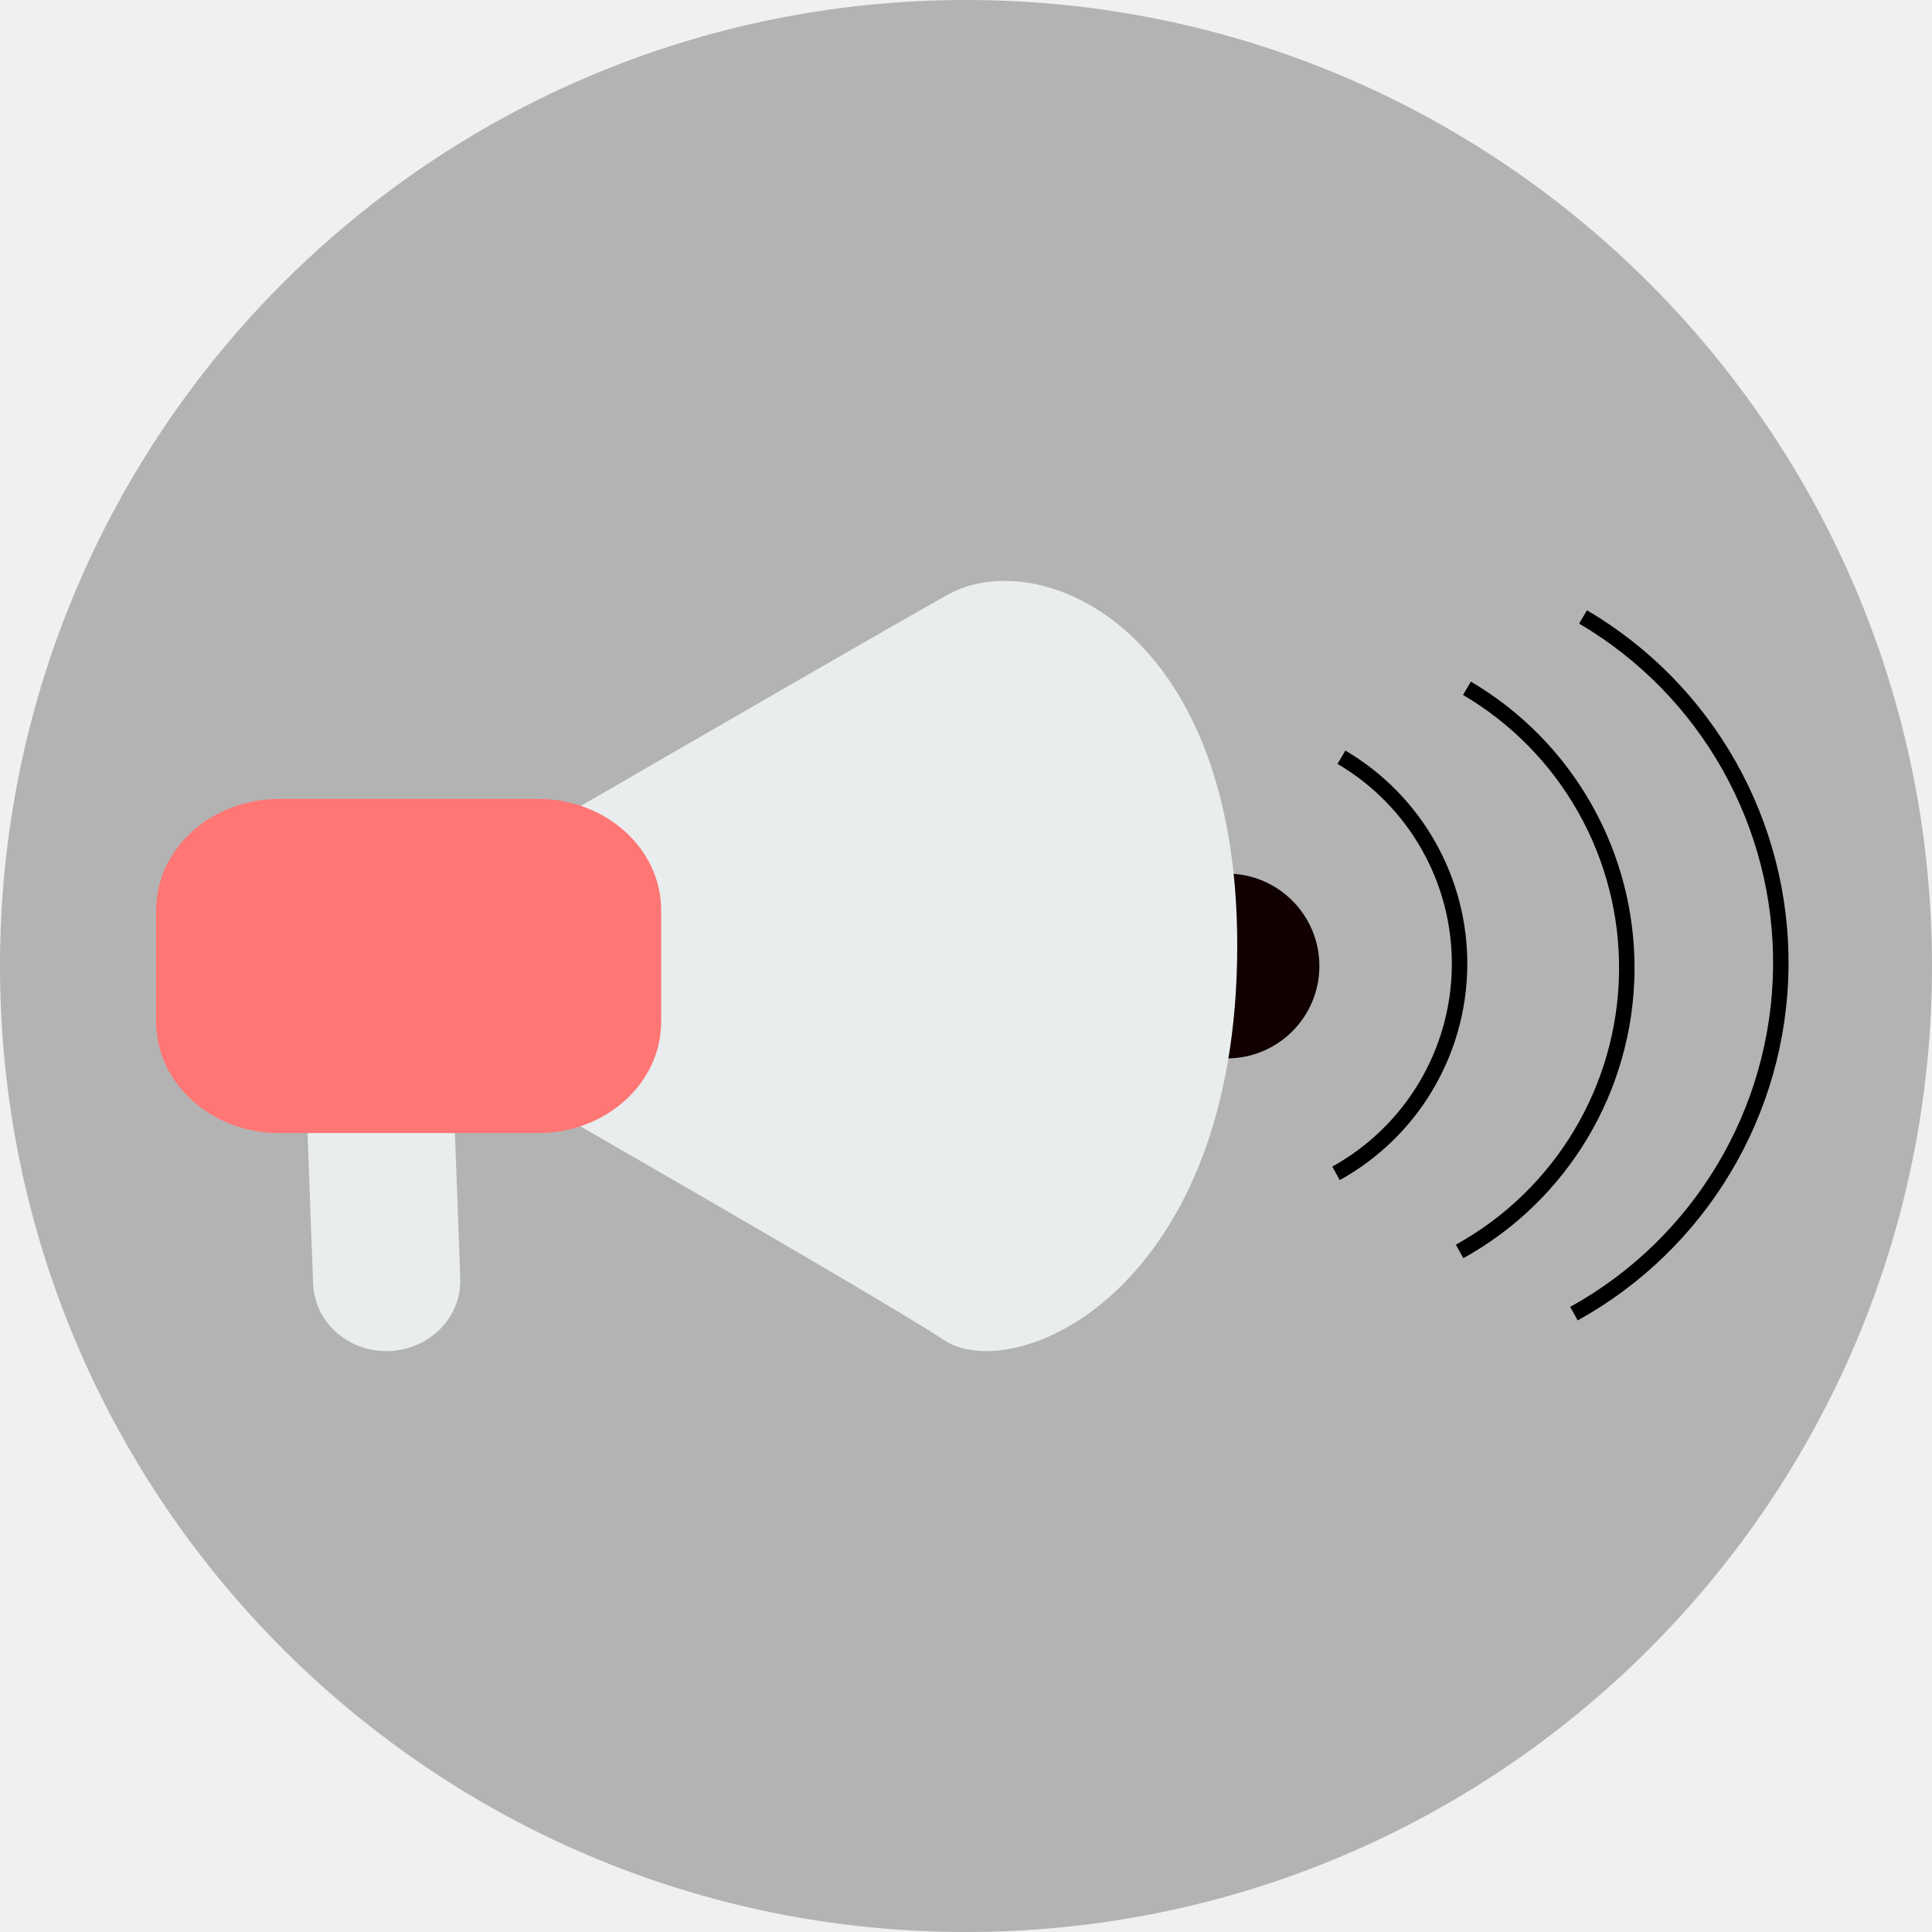
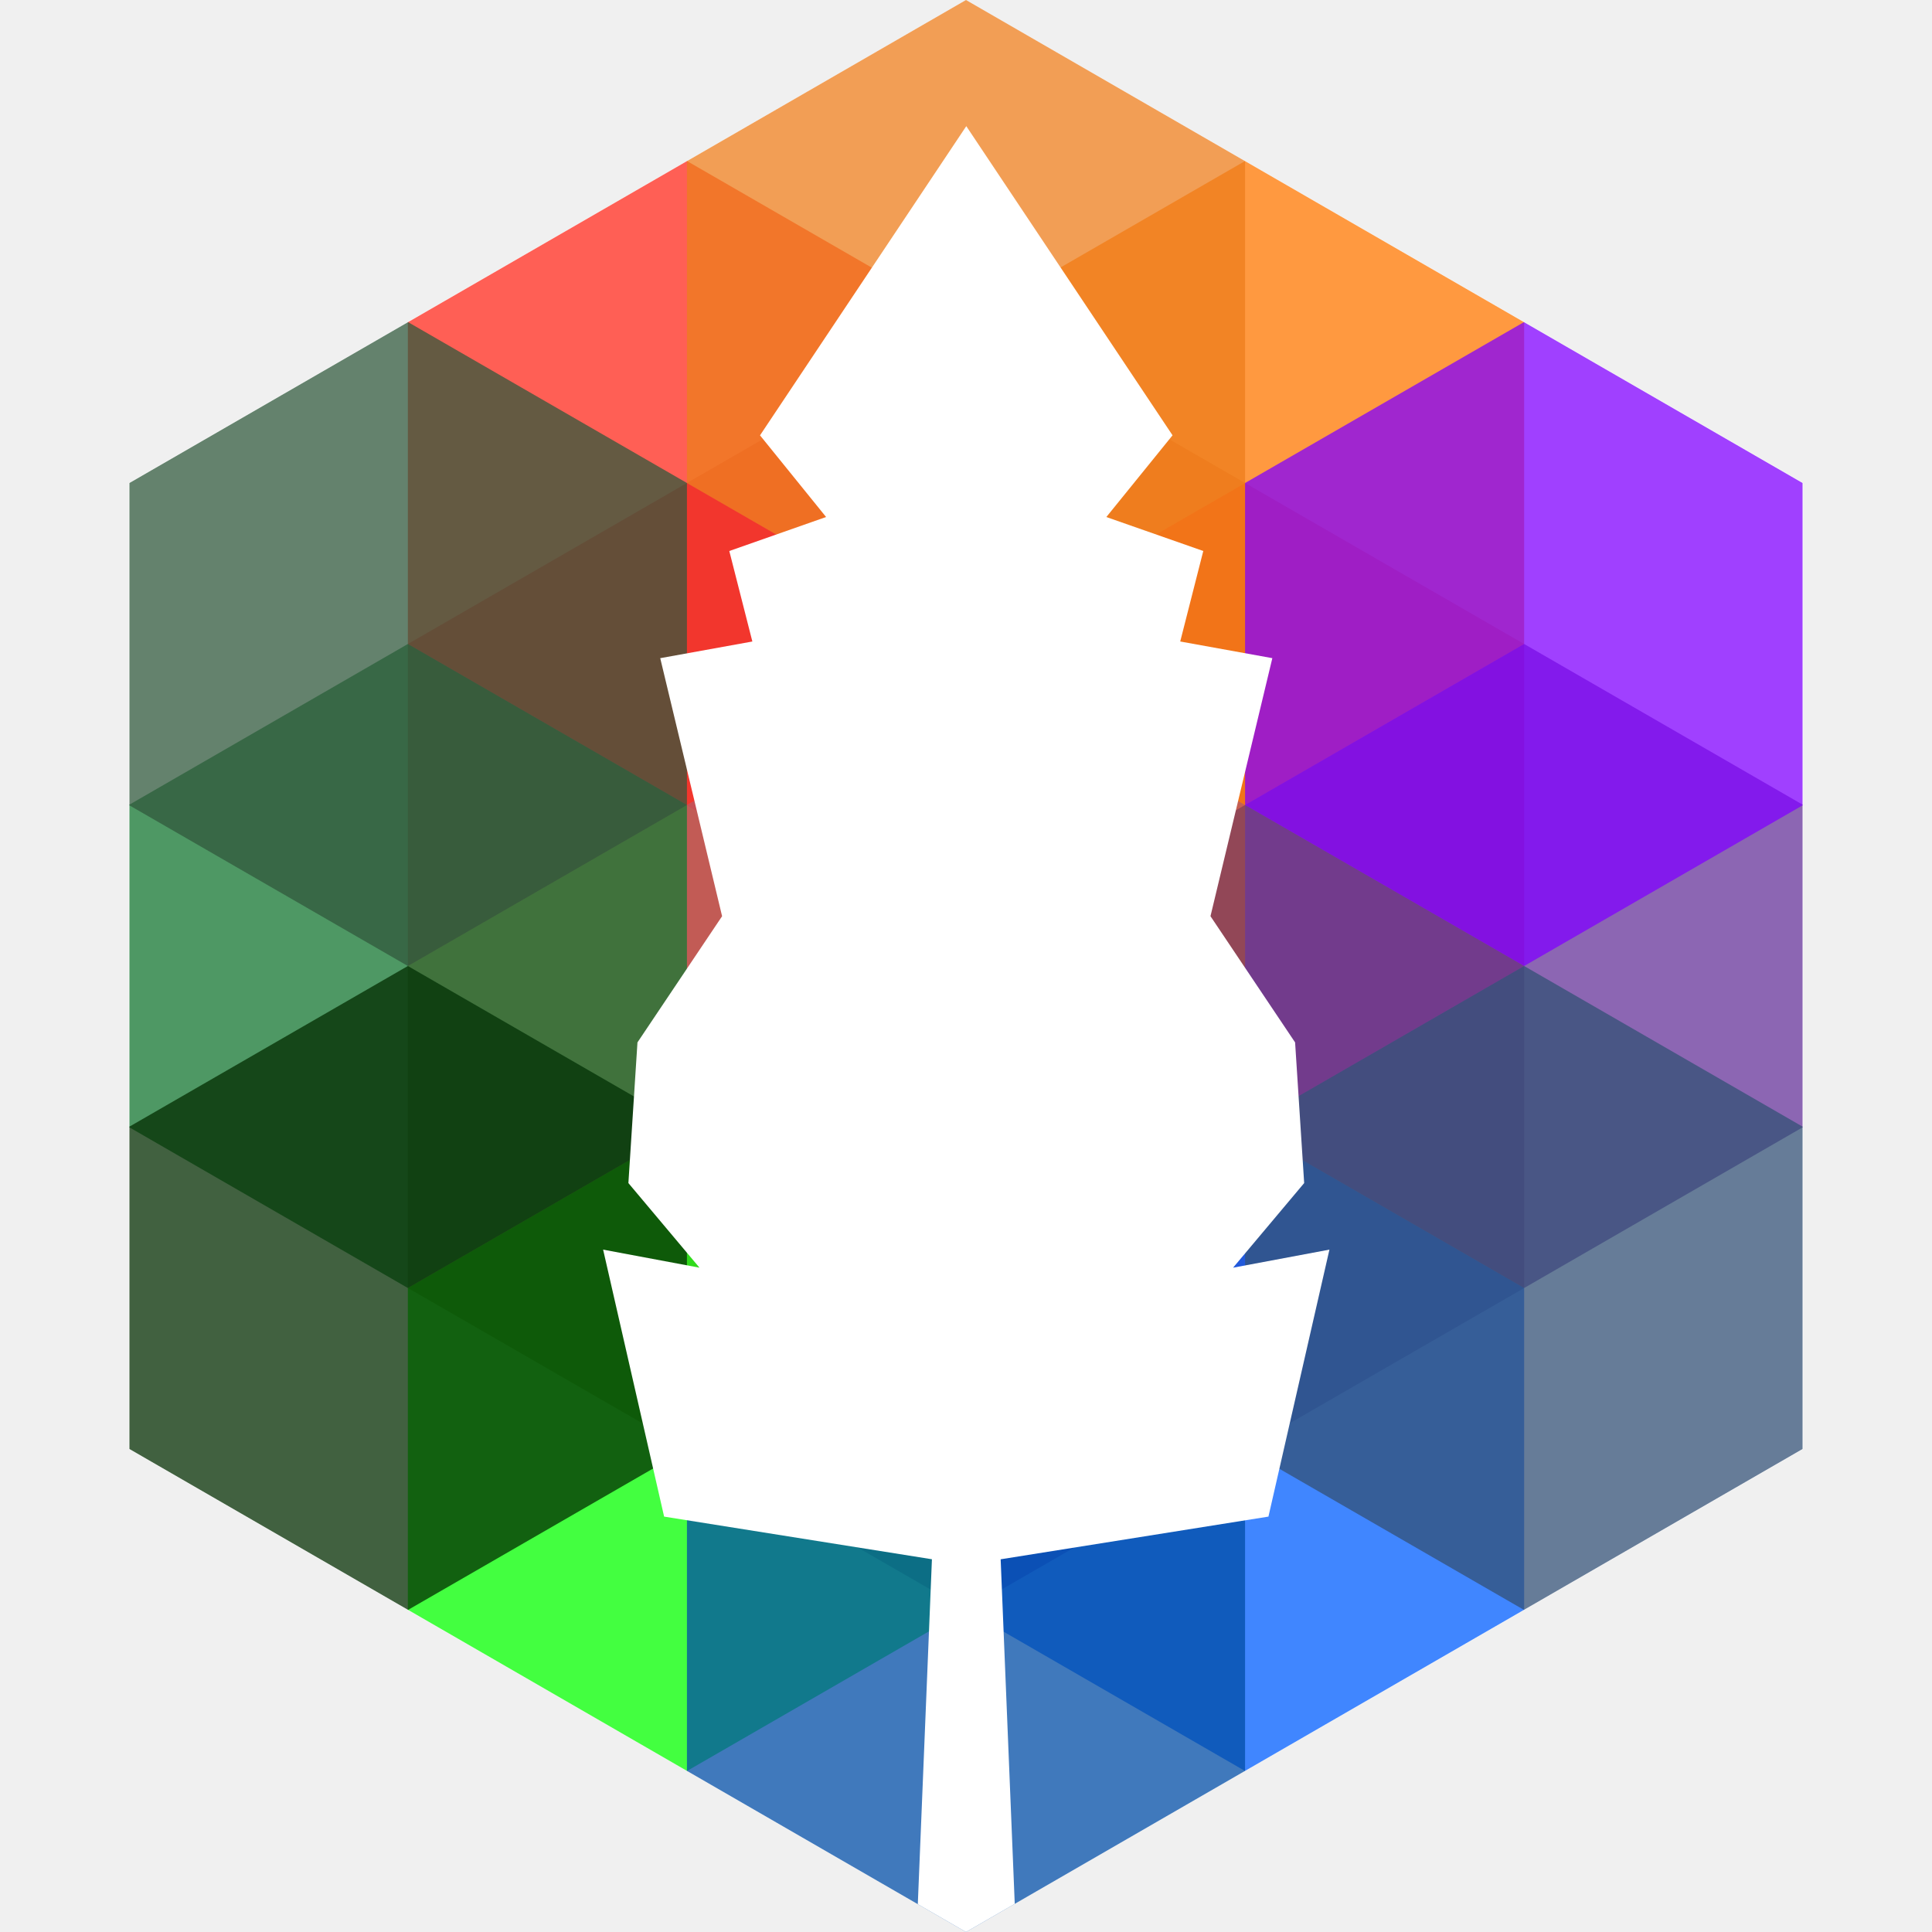
- <svg xmlns="http://www.w3.org/2000/svg" version="1.1" x="0" y="0" width="250" height="250" viewBox="0, 0, 250, 250">
-   <g id="Layer_1">
-     <path d="M125,250 C55.964,250 0,194.036 -0,125 C-0,55.964 55.964,0 125,-0 C194.036,-0 250,55.964 250,125 C250,194.036 194.036,250 125,250 z" fill="#000100" fill-opacity="0.254" />
-     <g>
-       <path d="M158.773,136.956 C152.17,136.956 146.817,131.603 146.817,125 C146.817,118.397 152.17,113.044 158.773,113.044 C165.376,113.044 170.729,118.397 170.729,125 C170.729,131.603 165.376,136.956 158.773,136.956 z" fill="#110000" />
-       <path d="M122.056,173.355 C113.04,167.281 39.169,125.144 39.169,125.144 C39.169,125.144 110.892,83.509 122.673,76.934 C134.453,70.359 160.941,81.263 160.078,124.378 C159.216,167.492 131.072,179.429 122.056,173.355 z" fill="#E9EDEE" />
-       <path d="M48.361,120.396 L48.361,120.396 C53.62,120.202 58.033,124.106 58.218,129.116 L59.559,165.403 C59.744,170.413 55.631,174.632 50.373,174.826 L50.373,174.826 C45.114,175.021 40.701,171.117 40.516,166.107 L39.175,129.82 C38.99,124.81 43.103,120.591 48.361,120.396 z" fill="#E9EDEE" />
-       <path d="M36.139,103.379 L69.613,103.379 C78.417,103.379 85.553,109.832 85.553,117.793 L85.553,132.207 C85.553,140.168 78.417,146.621 69.613,146.621 L36.139,146.621 C27.336,146.621 20.199,140.168 20.199,132.207 L20.199,117.793 C20.199,109.832 27.336,103.379 36.139,103.379 z" fill="#FF7674" />
+ <svg xmlns="http://www.w3.org/2000/svg" width="100%" height="100%" viewBox="0 0 1800 1800" version="1.1" xml:space="preserve">
+   <style>
+     g polygon {
+       fill-opacity: 0.75;
+     }
+     </style>
+   <polygon points="900,0 1680,450 1680,1350 900,1800 120,1350 120,450" style="fill:white;" />
+   <clipPath id="_clip1">
+     <path d="M900,0L1679.42,450L1679.42,1350L900,1800L120.577,1350L120.577,450L900,0Z" />
+   </clipPath>
+   <g clip-path="url(#_clip1)">
+     <polygon id="poly-18" points="900,600 1160,750 1160,1050 900,1200 640,1050 640,750" style="fill:#99001a;">
+       <animate attributeName="fill" values="#99001a; #137630; #137630; #335175; #99001a" repeatCount="indefinite" begin="4s" dur="16s" />
+     </polygon>
+     <polygon id="poly-15" points="640,450 900,600 900,900 640,1050 380,900 380,600" style="fill:#ff002b;">
+       <animate attributeName="fill" values="#ff002b; #ed7e1d; #774666; #1c2d4a; #ff002b" repeatCount="indefinite" begin="3s" dur="13s" />
+     </polygon>
+     <polygon id="poly-16" points="1160,450 1420,600 1420,900 1160,1050 900,900 900,600" style="fill:#f35221;">
+       <animate attributeName="fill" values="#f35221; #022d01; #639; #137630; #f35221" repeatCount="indefinite" begin="3s" dur="15s" />
+     </polygon>
+     <polygon id="poly-17" points="900,900 1160,1050 1160,1350 900,1500 640,1350 640,1050" style="fill:#9c2172;">
+       <animate attributeName="fill" values="#9c2172; #31583c; #335175; #ed7e1d; #9c2172" repeatCount="indefinite" begin="1s" dur="12s" />
+     </polygon>
+     <polygon id="poly-12" points="900,300 1160,450 1160,750 900,900 640,750 640,450" style="fill:#bb6660;">
+       <animate attributeName="fill" values="#bb6660; #022d01; #9c2172; #1c2d4a; #bb6660" repeatCount="indefinite" begin="2s" dur="12s" />
+     </polygon>
+     <polygon id="poly-13" points="640,750 900,900 900,1200 640,1350 380,1200 380,900" style="fill:#b47460;">
+       <animate attributeName="fill" values="#b47460; #774666; #137630; #014da6; #b47460" repeatCount="indefinite" begin="4s" dur="11s" />
+     </polygon>
+     <polygon id="poly-14" points="1160,750 1420,900 1420,1200 1160,1350 900,1200 900,900" style="fill:#774666;">
+       <animate attributeName="fill" values="#774666; #774666; #31583c; #014da6; #774666" repeatCount="indefinite" begin="1s" dur="16s" />
+     </polygon>
+     <polygon id="poly-6" points="1160,150 1420,300 1420,600 1160,750 900,600 900,300" style="fill:#f70;">
+       <animate attributeName="fill" values="#f70; #639; #ed7e1d; #1c2d4a; #f70" repeatCount="indefinite" begin="3s" dur="10s" />
+     </polygon>
+     <polygon id="poly-7" points="640,150 900,300 900,600 640,750 380,600 380,300" style="fill:#ff2a1c;">
+       <animate attributeName="fill" values="#ff2a1c; #137630; #ed7e1d; #1c2d4a; #ff2a1c" repeatCount="indefinite" begin="2s" dur="13s" />
+     </polygon>
+     <polygon id="poly-8" points="380,600 640,750 640,1050 380,1200 120,1050 120,750" style="fill:#137630;">
+       <animate attributeName="fill" values="#137630; #ed7e1d; #1c2d4a; #022d01; #137630" repeatCount="indefinite" begin="3s" dur="14s" />
+     </polygon>
+     <polygon id="poly-9" points="1420,600 1680,750 1680,1050 1420,1200 1160,1050 1160,750" style="fill:#639;">
+       <animate attributeName="fill" values="#639; #335175; #014da6; #022d01; #639" repeatCount="indefinite" begin="2s" dur="10s" />
+     </polygon>
+     <polygon id="poly-10" points="640,1050 900,1200 900,1500 640,1650 380,1500 380,1200" style="fill:#04ff00;">
+       <animate attributeName="fill" values="#04ff00; #ed7e1d; #639; #022d01; #04ff00" repeatCount="indefinite" begin="1s" dur="10s" />
+     </polygon>
+     <polygon id="poly-11" points="1160,1050 1420,1200 1420,1500 1160,1650 900,1500 900,1200" style="fill:#005eff;">
+       <animate attributeName="fill" values="#005eff; #014da6; #022d01; #1c2d4a; #005eff" repeatCount="indefinite" begin="4s" dur="12s" />
+     </polygon>
+     <polygon id="poly-0" points="900,0 1160,150 1160,450 900,600 640,450 640,150" style="fill:#ed7e1d;">
+       <animate attributeName="fill" values="#ed7e1d; #022d01; #31583c; #1c2d4a; #ed7e1d" repeatCount="indefinite" begin="3s" dur="10s" />
+     </polygon>
+     <polygon id="poly-1" points="380,900 640,1050 640,1350 380,1500 120,1350 120,1050" style="fill:#022d01;">
+       <animate attributeName="fill" values="#022d01; #014da6; #31583c; #639; #022d01" repeatCount="indefinite" begin="3s" dur="13s" />
+     </polygon>
+     <polygon id="poly-2" points="1420,900 1680,1050 1680,1350 1420,1500 1160,1350 1160,1050" style="fill:#335175;">
+       <animate attributeName="fill" values="#335175; #31583c; #335175; #774666; #335175" repeatCount="indefinite" begin="1s" dur="14s" />
+     </polygon>
+     <polygon id="poly-3" points="1420,300 1680,450 1680,750 1420,900 1160,750 1160,450" style="fill:#8000ff;">
+       <animate attributeName="fill" values="#8000ff; #639; #014da6; #014da6; #8000ff" repeatCount="indefinite" begin="1s" dur="12s" />
+     </polygon>
+     <polygon id="poly-4" points="380,300 640,450 640,750 380,900 120,750 120,450" style="fill:#31583c;">
+       <animate attributeName="fill" values="#31583c; #639; #014da6; #137630; #31583c" repeatCount="indefinite" begin="1s" dur="11s" />
+     </polygon>
+     <polygon id="poly-5" points="900,1200 1160,1350 1160,1650 900,1800 640,1650 640,1350" style="fill:#014da6;">
+       <animate attributeName="fill" values="#014da6; #ed7e1d; #022d01; #022d01; #014da6" repeatCount="indefinite" begin="2s" dur="14s" />
+     </polygon>
+     <g transform="matrix(-0.817245,1.4406e-16,1.4406e-16,0.817245,1238.6,117.533)">
+       <path d="M374.812,1633.81L69.527,1585.15L0,1280.78L109.845,1301.37L28.798,1204.9L39.139,1044.55L135.608,900.664L65.091,606.499L170.099,587.497L143.814,484.334L254.326,445.607L178.85,352.44L414,0L649.145,352.481L573.818,445.581L684.161,484.343L657.878,587.509L762.899,606.515L692.377,900.674L788.859,1044.55L799.194,1204.92L718.157,1301.36L828.006,1280.79L758.473,1585.15L453.161,1633.76L484.526,2400L414,2400.04C414,2400.04 361.096,2400.1 343.472,2400L374.812,1633.81Z" style="fill:white;" />
    </g>
-     <path d="M173.584,97.985 C183.179,103.628 189.012,113.982 188.867,125.112 C188.721,136.242 182.62,146.44 172.881,151.83" fill-opacity="0" stroke="#000000" stroke-width="2" />
-     <path d="M189.821,89.063 C202.807,96.7 210.702,110.713 210.505,125.776 C210.309,140.84 202.051,154.642 188.869,161.937" fill-opacity="0" stroke="#000000" stroke-width="2" />
-     <path d="M204.845,79.83 C220.911,89.277 230.678,106.613 230.435,125.25 C230.191,143.886 219.975,160.961 203.668,169.986" fill-opacity="0" stroke="#000000" stroke-width="2" />
  </g>
</svg>
